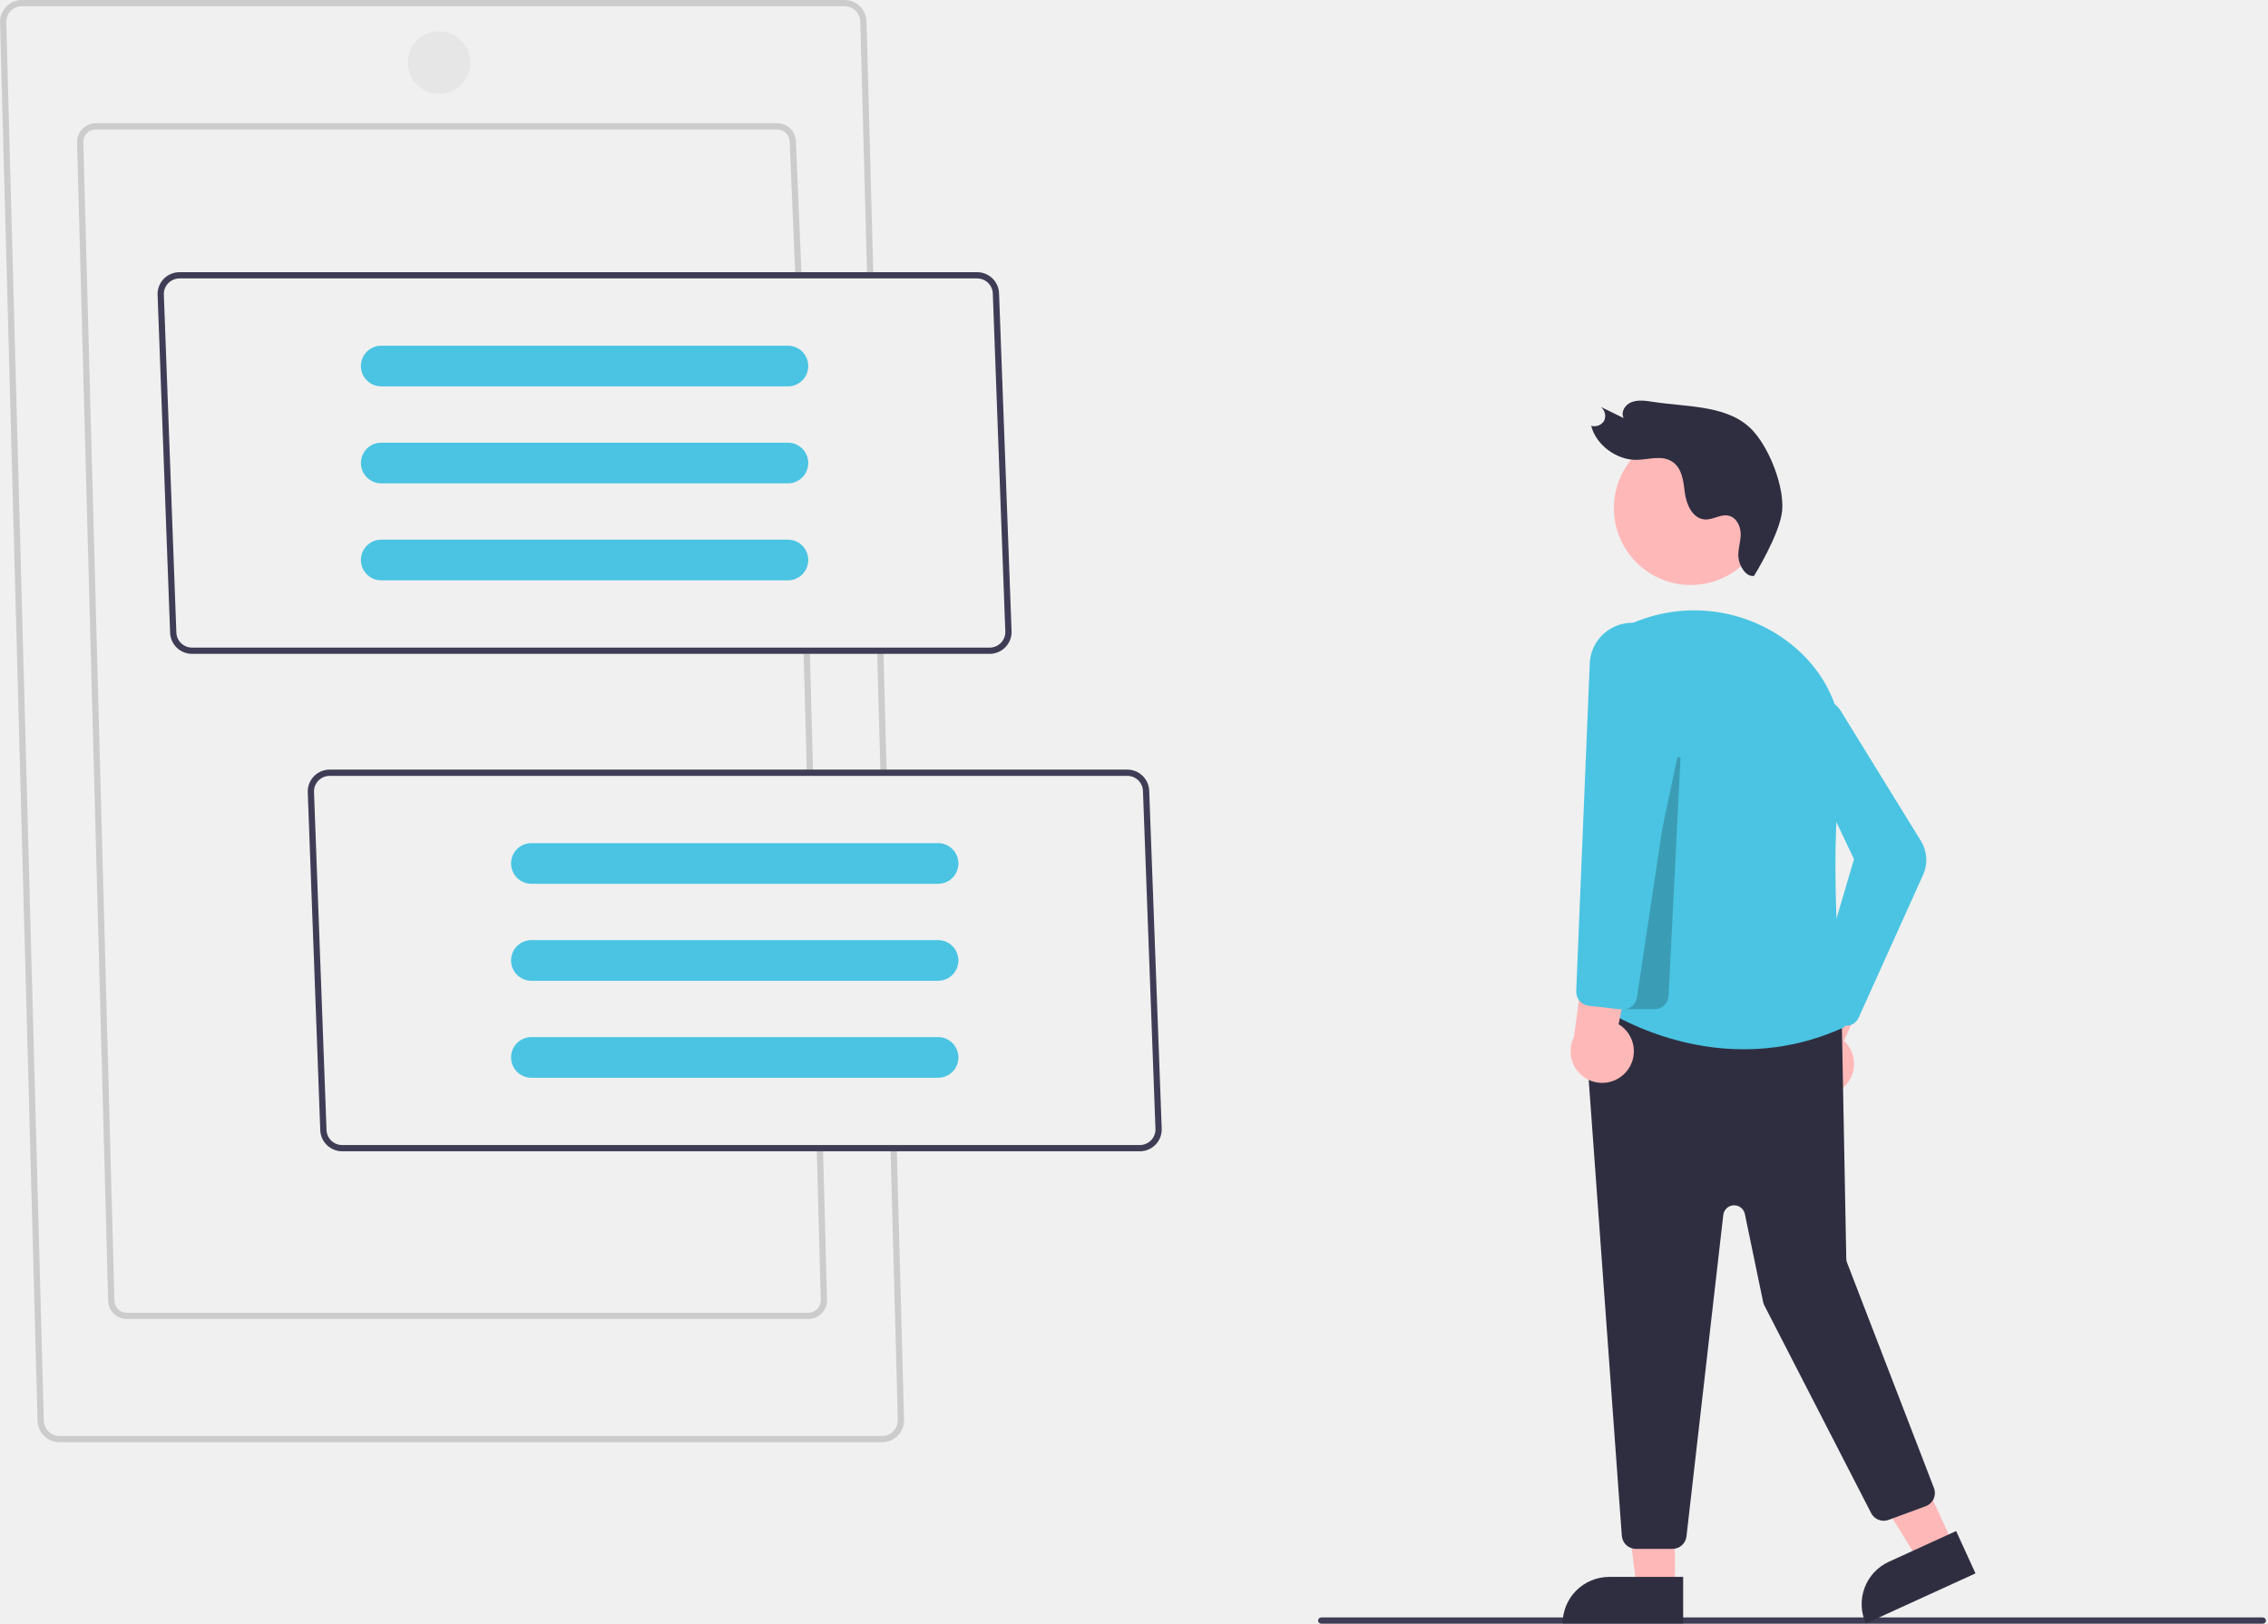
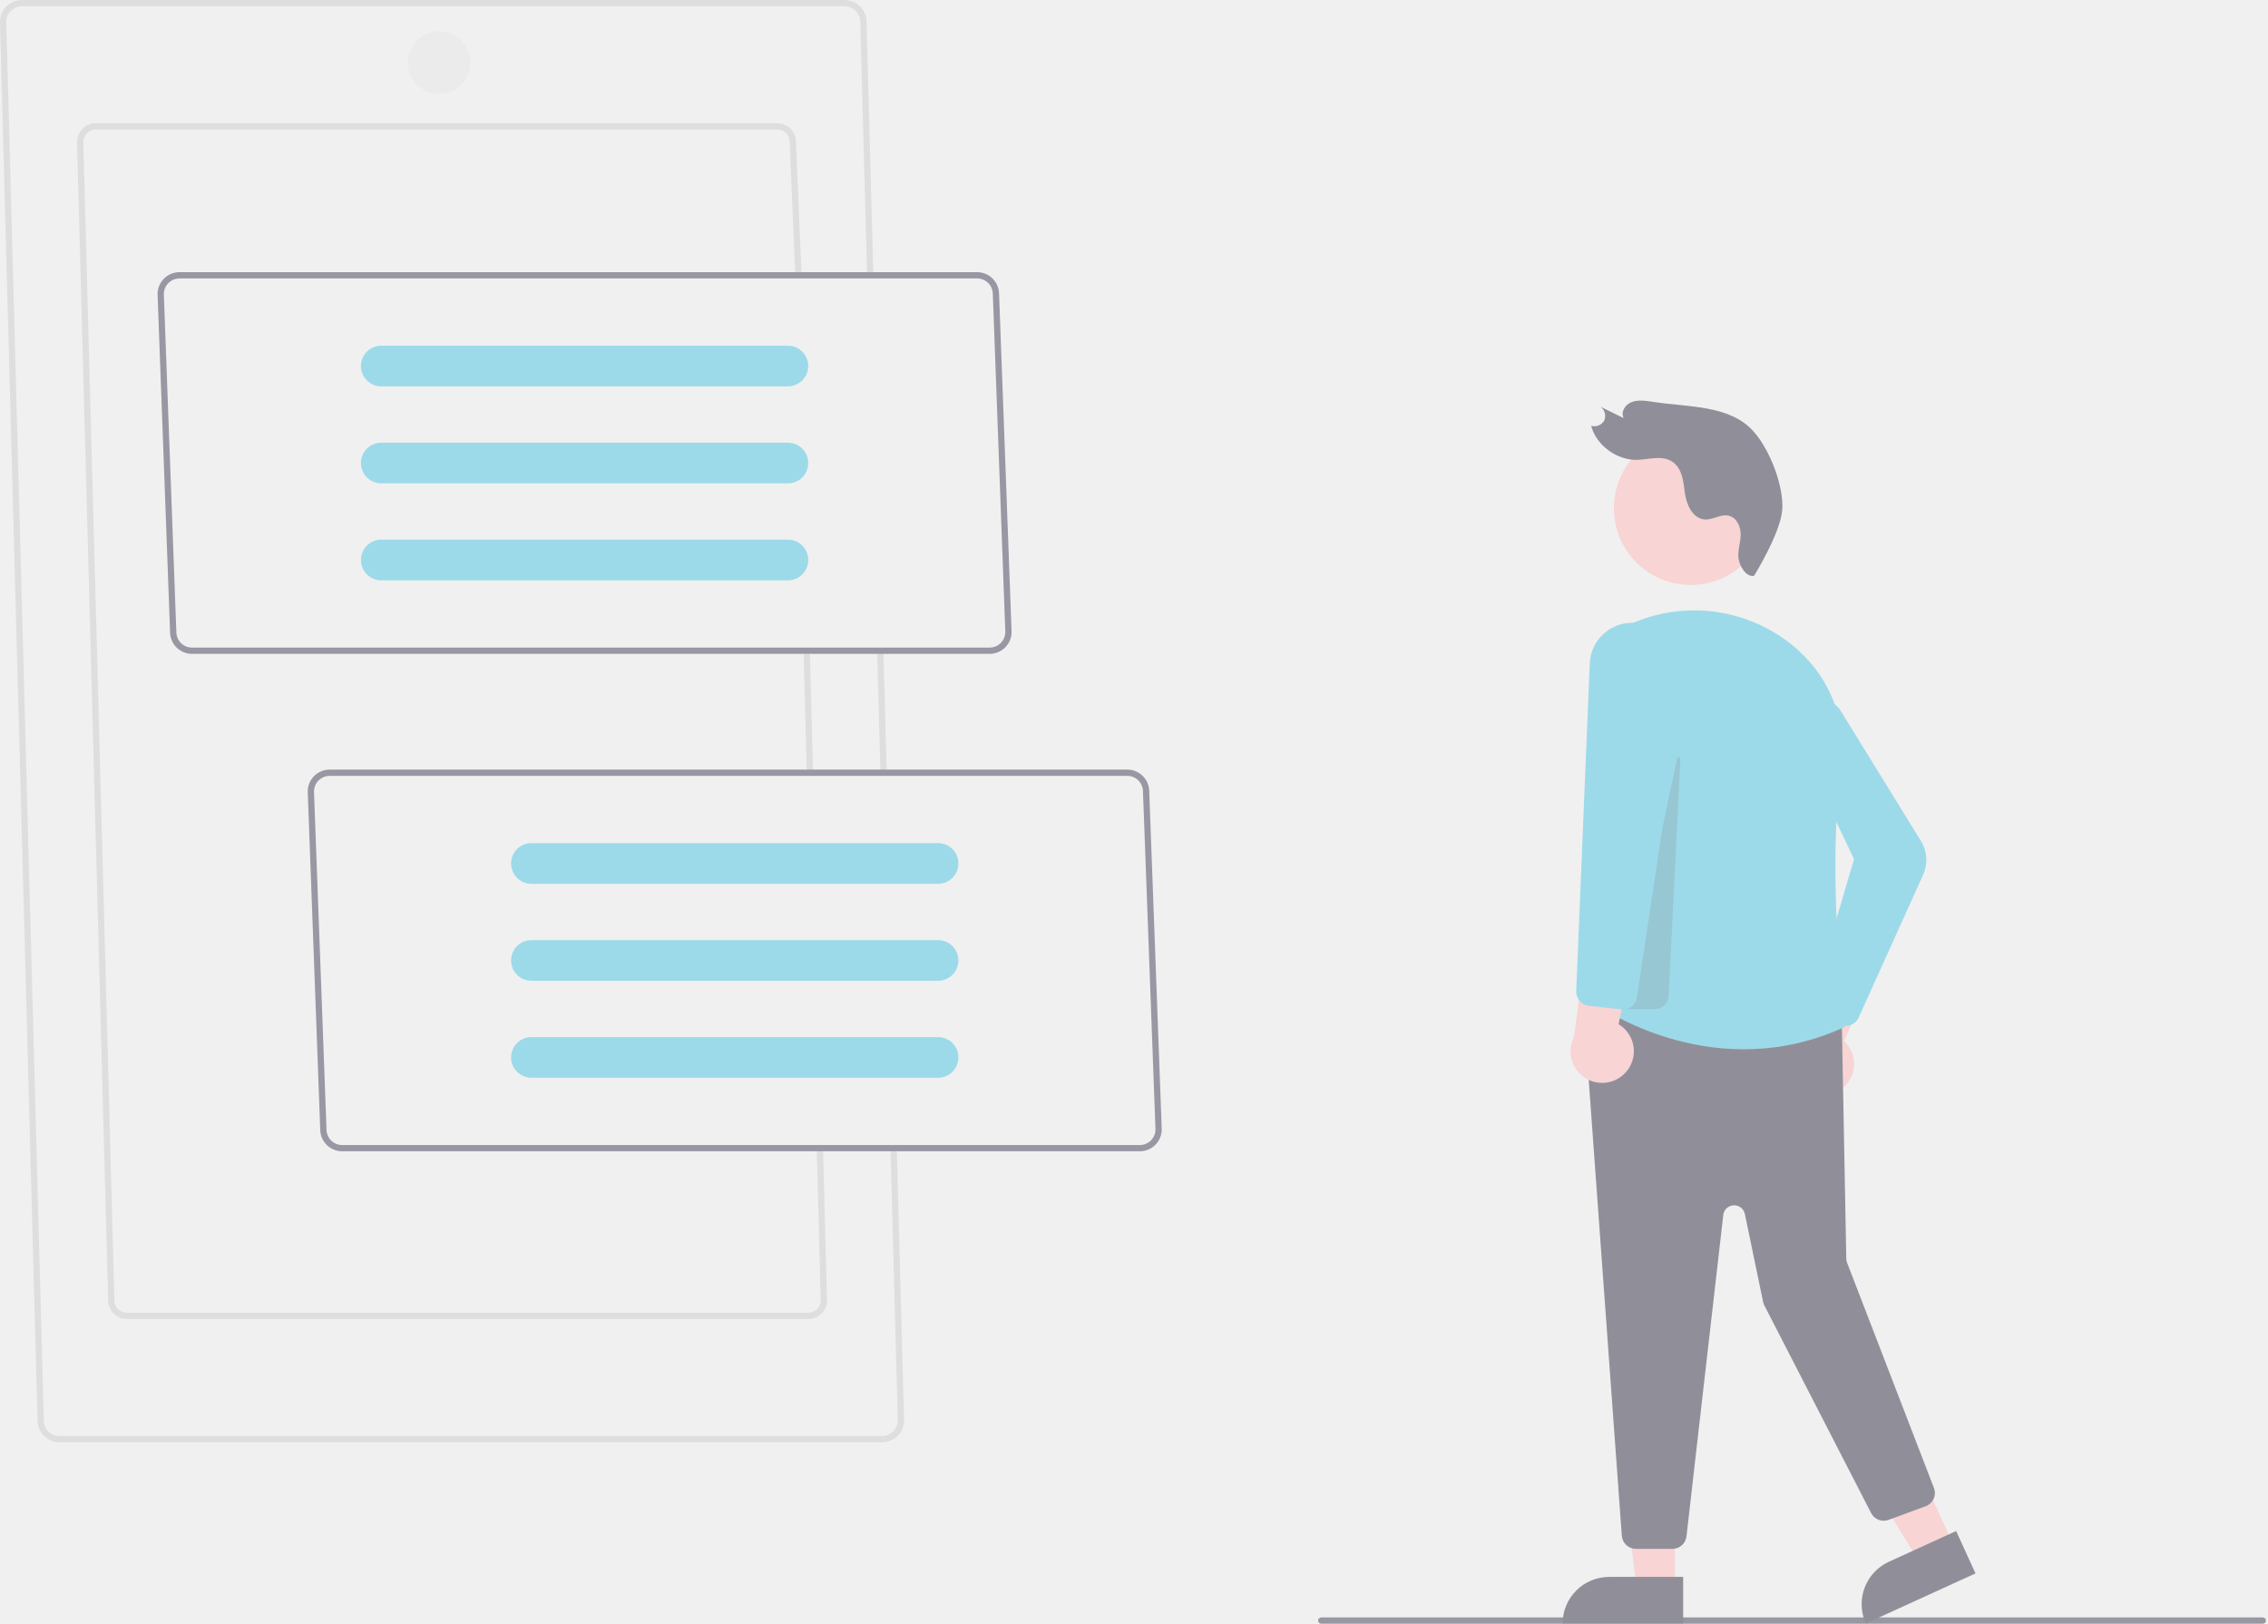
- <svg xmlns="http://www.w3.org/2000/svg" width="725" height="519" viewBox="0 0 725 519" fill="none">
+ <svg xmlns="http://www.w3.org/2000/svg" opacity=".5" width="725" height="519" viewBox="0 0 725 519" fill="none">
  <g clip-path="url(#clip0_210_8548)">
    <path d="M723.346 519H422.346C422.081 519 421.827 518.895 421.639 518.707C421.451 518.52 421.346 518.265 421.346 518C421.346 517.735 421.451 517.48 421.639 517.293C421.827 517.105 422.081 517 422.346 517H723.346C723.611 517 723.866 517.105 724.053 517.293C724.241 517.48 724.346 517.735 724.346 518C724.346 518.265 724.241 518.52 724.053 518.707C723.866 518.895 723.611 519 723.346 519Z" fill="#3F3D56" />
    <path d="M535.418 507.548H523.159L517.326 460.26L535.421 460.261L535.418 507.548Z" fill="#FFB8B8" />
    <path d="M514.401 504.045H538.045V518.932H499.515C499.515 516.977 499.9 515.041 500.648 513.235C501.396 511.429 502.493 509.787 503.875 508.405C505.257 507.023 506.898 505.926 508.704 505.178C510.511 504.43 512.447 504.045 514.401 504.045Z" fill="#2F2E41" />
    <path d="M624.374 493.661L613.222 498.754L588.269 458.165L604.727 450.648L624.374 493.661Z" fill="#FFB8B8" />
    <path d="M603.801 499.206L625.308 489.383L631.493 502.924L596.445 518.933C595.633 517.154 595.179 515.234 595.109 513.28C595.039 511.326 595.355 509.378 596.038 507.546C596.721 505.714 597.758 504.035 599.09 502.604C600.422 501.173 602.023 500.019 603.801 499.206Z" fill="#2F2E41" />
    <path d="M588.671 348.105C589.846 347.221 590.812 346.09 591.503 344.792C592.193 343.494 592.59 342.061 592.667 340.593C592.743 339.125 592.497 337.658 591.945 336.295C591.393 334.933 590.549 333.708 589.472 332.706L603.884 300.007L585.575 303.109L574.697 333.686C573.135 335.606 572.331 338.032 572.439 340.505C572.546 342.978 573.557 345.325 575.279 347.103C577.002 348.88 579.317 349.964 581.785 350.148C584.253 350.333 586.703 349.606 588.671 348.105Z" fill="#FFB8B8" />
    <path d="M534.637 495.079H522.925C521.789 495.076 520.697 494.644 519.865 493.87C519.033 493.097 518.523 492.038 518.437 490.906L506.05 320.347C506.002 319.693 506.098 319.037 506.331 318.425C506.563 317.812 506.927 317.257 507.396 316.8C507.865 316.342 508.428 315.993 509.046 315.775C509.665 315.558 510.323 315.479 510.975 315.542L584.71 322.736C585.808 322.843 586.828 323.35 587.577 324.16C588.326 324.97 588.751 326.026 588.772 327.129L590.192 402.365C590.199 402.773 590.278 403.177 590.426 403.558L618.211 475.611C618.425 476.167 618.527 476.761 618.51 477.357C618.493 477.954 618.358 478.541 618.112 479.084C617.866 479.628 617.514 480.117 617.078 480.524C616.641 480.93 616.128 481.245 615.568 481.451L603.699 485.825C602.668 486.204 601.534 486.194 600.511 485.795C599.487 485.396 598.645 484.637 598.142 483.66L564.009 417.291C563.823 416.931 563.687 416.546 563.605 416.149L557.774 388.055C557.605 387.24 557.152 386.513 556.495 386.002C555.838 385.492 555.02 385.232 554.189 385.27C553.358 385.307 552.567 385.64 551.959 386.208C551.351 386.775 550.965 387.541 550.87 388.367L539.108 491.091C538.983 492.189 538.458 493.202 537.633 493.938C536.808 494.673 535.742 495.08 534.637 495.079Z" fill="#2F2E41" />
    <path d="M540.469 186.987C554.034 186.987 565.03 175.991 565.03 162.426C565.03 148.861 554.034 137.865 540.469 137.865C526.904 137.865 515.908 148.861 515.908 162.426C515.908 175.991 526.904 186.987 540.469 186.987Z" fill="#FFB8B8" />
    <path d="M510.724 321.332C513.868 323.501 549.29 346.844 589.666 328.278C589.143 323.769 584.105 278.498 588.505 245.125C590.593 229.291 584.288 214.622 571.207 204.879C564.102 199.613 555.722 196.336 546.93 195.387C538.138 194.437 529.251 195.85 521.186 199.478C520.524 199.775 519.856 200.084 519.184 200.405L510.724 321.332Z" fill="#4AC4E2" />
    <path d="M590.049 327.906C589.426 327.906 588.81 327.776 588.24 327.524C587.669 327.273 587.158 326.906 586.737 326.446L581.365 320.584C580.842 320.011 580.476 319.313 580.301 318.557C580.126 317.801 580.149 317.013 580.367 316.269L592.671 274.621L573.949 235.305C573.128 233.577 572.927 231.618 573.38 229.759C573.779 228.127 574.663 226.655 575.916 225.536C577.169 224.416 578.732 223.703 580.398 223.491C582.065 223.278 583.756 223.575 585.25 224.343C586.745 225.111 587.971 226.314 588.767 227.793L614.077 268.861C615.061 270.456 615.639 272.269 615.759 274.14C615.879 276.011 615.538 277.883 614.766 279.591L594.156 325.256C593.851 325.936 593.381 326.528 592.789 326.981C592.197 327.433 591.502 327.731 590.767 327.848C590.529 327.886 590.29 327.905 590.049 327.906Z" fill="#4AC4E2" />
    <path opacity="0.2" d="M528.9 322.579H519.088L536.216 241.976L537.204 242.105L533.394 318.305C533.337 319.458 532.839 320.545 532.002 321.341C531.166 322.137 530.055 322.58 528.9 322.579Z" fill="black" />
    <path d="M519.821 342.619C520.786 341.51 521.497 340.204 521.903 338.791C522.309 337.378 522.4 335.893 522.17 334.441C521.94 332.989 521.394 331.605 520.571 330.387C519.748 329.169 518.669 328.145 517.408 327.39L524.716 292.41L507.45 299.247L503.157 331.416C502.028 333.618 501.746 336.158 502.364 338.555C502.983 340.951 504.459 343.038 506.513 344.419C508.567 345.8 511.056 346.379 513.509 346.048C515.962 345.716 518.208 344.496 519.821 342.619Z" fill="#FFB8B8" />
    <path d="M518.831 322.68C518.662 322.68 518.492 322.67 518.324 322.652L507.859 321.489C506.728 321.359 505.687 320.808 504.946 319.944C504.204 319.08 503.816 317.968 503.86 316.83L508.19 212.048C508.325 208.762 509.654 205.637 511.927 203.26C514.2 200.882 517.261 199.414 520.538 199.13C523.815 198.846 527.084 199.766 529.731 201.718C532.379 203.669 534.225 206.519 534.924 209.733L537.713 222.563L537.7 222.654L523.271 318.846C523.114 319.912 522.58 320.885 521.765 321.589C520.949 322.293 519.908 322.68 518.831 322.68Z" fill="#4AC4E2" />
    <path d="M560.705 184.079C558.158 184.516 556.063 180.971 555.746 178.477C555.429 175.984 556.338 173.597 556.437 171.119C556.536 168.642 555.367 165.631 552.794 164.896C550.097 164.126 547.596 166.29 544.835 166.03C540.987 165.667 539.055 161.164 538.589 157.521C538.123 153.879 537.757 149.565 534.424 147.487C531.102 145.416 526.992 146.923 523.175 146.988C516.723 147.097 510.156 142.177 508.648 136.105C509.431 136.331 510.266 136.289 511.022 135.986C511.779 135.683 512.412 135.137 512.823 134.433C513.146 133.683 513.212 132.847 513.01 132.055C512.809 131.263 512.351 130.56 511.708 130.055L519.021 133.636C518.022 131.602 519.531 129.285 521.609 128.515C523.687 127.745 526.104 128.09 528.397 128.447C539.847 130.226 553.11 129.349 560.705 138.079C565.966 144.127 570.297 155.634 569.705 163.079C569.114 170.525 560.705 184.079 560.705 184.079Z" fill="#2F2E41" />
    <path d="M282 461H19C17.144 460.998 15.364 460.26 14.052 458.947C12.74 457.635 12.002 455.856 12 454L1.35646e-05 7.027C-0.002 6.106 0.178 5.194 0.529 4.342C0.879 3.49 1.394 2.716 2.044 2.064C2.694 1.411 3.467 0.893 4.317 0.539C5.167 0.185 6.079 0.002 7 0H270C271.856 0.002 273.635 0.74 274.947 2.053C276.259 3.365 276.998 5.144 277 7L279.174 87.973L277.175 88.027L275 7.027C275.002 6.368 274.874 5.716 274.624 5.107C274.374 4.498 274.006 3.944 273.541 3.477C273.077 3.011 272.525 2.64 271.917 2.386C271.31 2.133 270.658 2.002 270 2H7C5.674 2.002 4.403 2.529 3.466 3.466C2.528 4.404 2.001 5.674 2 7L13.999 453.973C13.997 454.632 14.125 455.284 14.375 455.893C14.626 456.502 14.993 457.056 15.458 457.523C15.922 457.989 16.474 458.36 17.082 458.614C17.689 458.867 18.341 458.998 19 459H282C283.325 458.998 284.596 458.471 285.533 457.534C286.471 456.597 286.998 455.326 287 454L284.664 367.027L286.664 366.973L288.999 453.973C289.001 454.894 288.822 455.807 288.471 456.658C288.12 457.51 287.605 458.284 286.955 458.936C286.305 459.589 285.533 460.107 284.682 460.461C283.832 460.815 282.921 460.998 282 461Z" fill="#CCCCCC" />
    <path d="M282.395 207.973L280.396 208.027L281.426 246.413L283.426 246.359L282.395 207.973Z" fill="#CCCCCC" />
    <path d="M258.4 421.609H40.54C38.957 421.608 37.44 420.978 36.321 419.859C35.201 418.74 34.572 417.222 34.57 415.639L24.63 45.388C24.628 44.602 24.781 43.823 25.08 43.097C25.379 42.37 25.818 41.709 26.372 41.152C26.927 40.596 27.585 40.153 28.311 39.851C29.036 39.549 29.814 39.392 30.6 39.391H248.459C250.042 39.392 251.559 40.022 252.679 41.141C253.798 42.261 254.427 43.778 254.429 45.361L256.23 87.958L254.232 88.042L252.43 45.403C252.434 44.878 252.334 44.358 252.136 43.873C251.938 43.387 251.646 42.945 251.277 42.572C250.909 42.2 250.47 41.904 249.986 41.701C249.502 41.498 248.984 41.392 248.459 41.391H30.6C29.547 41.392 28.538 41.811 27.794 42.555C27.049 43.299 26.631 44.308 26.63 45.361L36.57 415.612C36.568 416.136 36.669 416.654 36.867 417.138C37.066 417.622 37.358 418.063 37.726 418.434C38.095 418.805 38.533 419.1 39.016 419.302C39.499 419.504 40.017 419.608 40.54 419.609H258.4C259.452 419.608 260.461 419.189 261.206 418.445C261.95 417.701 262.369 416.692 262.37 415.639L261.082 367.026L263.082 366.974L264.369 415.613C264.371 416.399 264.218 417.177 263.919 417.904C263.62 418.63 263.181 419.291 262.627 419.848C262.072 420.405 261.414 420.847 260.688 421.149C259.963 421.451 259.185 421.608 258.4 421.609Z" fill="#CCCCCC" />
    <path d="M258.899 208.974L256.9 209.027L257.905 247.027L259.905 246.974L258.899 208.974Z" fill="#CCCCCC" />
    <path d="M316.37 209H61.37C59.524 208.998 57.753 208.268 56.443 206.968C55.132 205.668 54.387 203.903 54.37 202.058L50.37 94C50.372 92.144 51.11 90.365 52.422 89.053C53.735 87.74 55.514 87.002 57.37 87H312.37C314.216 87.002 315.986 87.732 317.297 89.032C318.608 90.332 319.352 92.097 319.369 93.942L323.37 202C323.368 203.856 322.629 205.635 321.317 206.947C320.005 208.26 318.226 208.998 316.37 209ZM52.37 93.947L56.37 202C56.371 203.326 56.899 204.596 57.836 205.534C58.773 206.471 60.044 206.998 61.37 207H316.37C317.686 206.998 318.949 206.478 319.885 205.552C320.821 204.626 321.354 203.369 321.369 202.053L317.37 94C317.368 92.674 316.841 91.403 315.904 90.466C314.966 89.529 313.695 89.001 312.37 89H57.37C56.053 89.001 54.79 89.522 53.855 90.448C52.919 91.374 52.385 92.631 52.37 93.947Z" fill="#3F3D56" />
    <path d="M364.37 368H109.37C107.524 367.998 105.753 367.268 104.443 365.968C103.132 364.668 102.387 362.903 102.37 361.058L98.37 253C98.372 251.144 99.11 249.365 100.422 248.053C101.735 246.74 103.514 246.002 105.37 246H360.37C362.216 246.002 363.986 246.732 365.297 248.032C366.608 249.332 367.352 251.097 367.369 252.942L371.37 361C371.368 362.856 370.629 364.635 369.317 365.947C368.005 367.26 366.226 367.998 364.37 368ZM100.37 252.947L104.37 361C104.371 362.326 104.899 363.596 105.836 364.534C106.773 365.471 108.044 365.998 109.37 366H364.37C365.686 365.998 366.949 365.478 367.885 364.552C368.821 363.626 369.354 362.369 369.369 361.053L365.37 253C365.368 251.674 364.841 250.404 363.904 249.466C362.966 248.529 361.695 248.002 360.37 248H105.37C104.053 248.002 102.79 248.522 101.855 249.448C100.919 250.374 100.385 251.631 100.37 252.947Z" fill="#3F3D56" />
    <path d="M169.87 269.5C168.146 269.5 166.493 270.185 165.274 271.404C164.055 272.623 163.37 274.276 163.37 276C163.37 277.724 164.055 279.377 165.274 280.596C166.493 281.815 168.146 282.5 169.87 282.5H299.87C301.594 282.5 303.247 281.815 304.466 280.596C305.685 279.377 306.37 277.724 306.37 276C306.37 274.276 305.685 272.623 304.466 271.404C303.247 270.185 301.594 269.5 299.87 269.5H169.87Z" fill="#4AC4E2" />
    <path d="M169.87 300.5C168.146 300.5 166.493 301.185 165.274 302.404C164.055 303.623 163.37 305.276 163.37 307C163.37 308.724 164.055 310.377 165.274 311.596C166.493 312.815 168.146 313.5 169.87 313.5H299.87C301.594 313.5 303.247 312.815 304.466 311.596C305.685 310.377 306.37 308.724 306.37 307C306.37 305.276 305.685 303.623 304.466 302.404C303.247 301.185 301.594 300.5 299.87 300.5H169.87Z" fill="#4AC4E2" />
    <path d="M169.87 331.5C168.146 331.5 166.493 332.185 165.274 333.404C164.055 334.623 163.37 336.276 163.37 338C163.37 339.724 164.055 341.377 165.274 342.596C166.493 343.815 168.146 344.5 169.87 344.5H299.87C301.594 344.5 303.247 343.815 304.466 342.596C305.685 341.377 306.37 339.724 306.37 338C306.37 336.276 305.685 334.623 304.466 333.404C303.247 332.185 301.594 331.5 299.87 331.5H169.87Z" fill="#4AC4E2" />
    <path d="M121.87 110.5C120.146 110.5 118.493 111.185 117.274 112.404C116.055 113.623 115.37 115.276 115.37 117C115.37 118.724 116.055 120.377 117.274 121.596C118.493 122.815 120.146 123.5 121.87 123.5H251.87C253.594 123.5 255.247 122.815 256.466 121.596C257.685 120.377 258.37 118.724 258.37 117C258.37 115.276 257.685 113.623 256.466 112.404C255.247 111.185 253.594 110.5 251.87 110.5H121.87Z" fill="#4AC4E2" />
    <path d="M121.87 141.5C120.146 141.5 118.493 142.185 117.274 143.404C116.055 144.623 115.37 146.276 115.37 148C115.37 149.724 116.055 151.377 117.274 152.596C118.493 153.815 120.146 154.5 121.87 154.5H251.87C253.594 154.5 255.247 153.815 256.466 152.596C257.685 151.377 258.37 149.724 258.37 148C258.37 146.276 257.685 144.623 256.466 143.404C255.247 142.185 253.594 141.5 251.87 141.5H121.87Z" fill="#4AC4E2" />
    <path d="M121.87 172.5C120.146 172.5 118.493 173.185 117.274 174.404C116.055 175.623 115.37 177.276 115.37 179C115.37 180.724 116.055 182.377 117.274 183.596C118.493 184.815 120.146 185.5 121.87 185.5H251.87C253.594 185.5 255.247 184.815 256.466 183.596C257.685 182.377 258.37 180.724 258.37 179C258.37 177.276 257.685 175.623 256.466 174.404C255.247 173.185 253.594 172.5 251.87 172.5H121.87Z" fill="#4AC4E2" />
    <path d="M140.37 30C145.893 30 150.37 25.523 150.37 20C150.37 14.477 145.893 10 140.37 10C134.847 10 130.37 14.477 130.37 20C130.37 25.523 134.847 30 140.37 30Z" fill="#E6E6E6" />
  </g>
  <defs>
    <clipPath id="clip0_210_8548">
      <rect width="725" height="519" fill="white" />
    </clipPath>
  </defs>
</svg>
